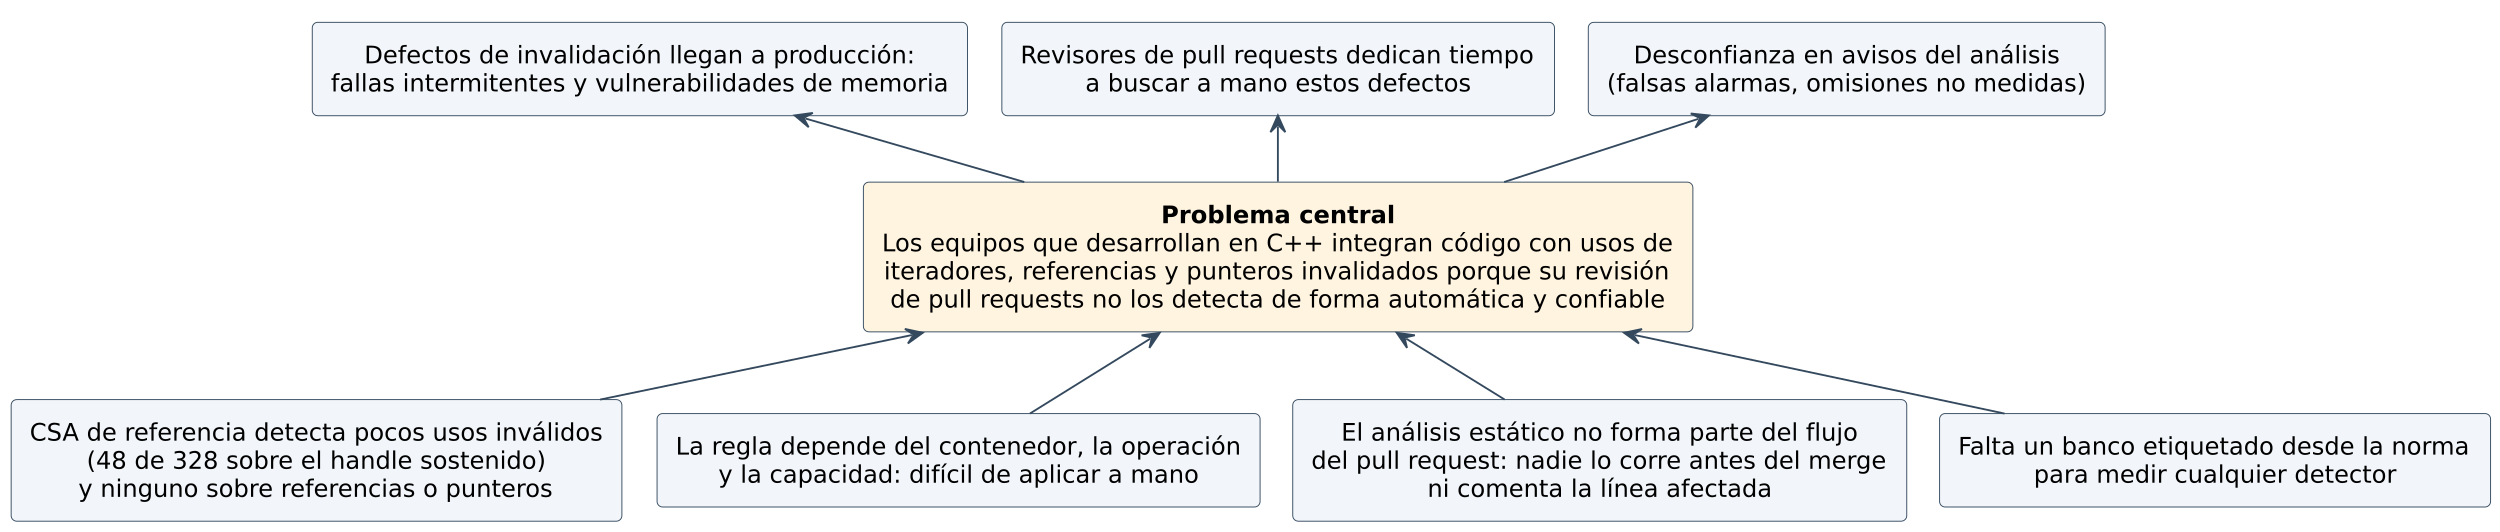
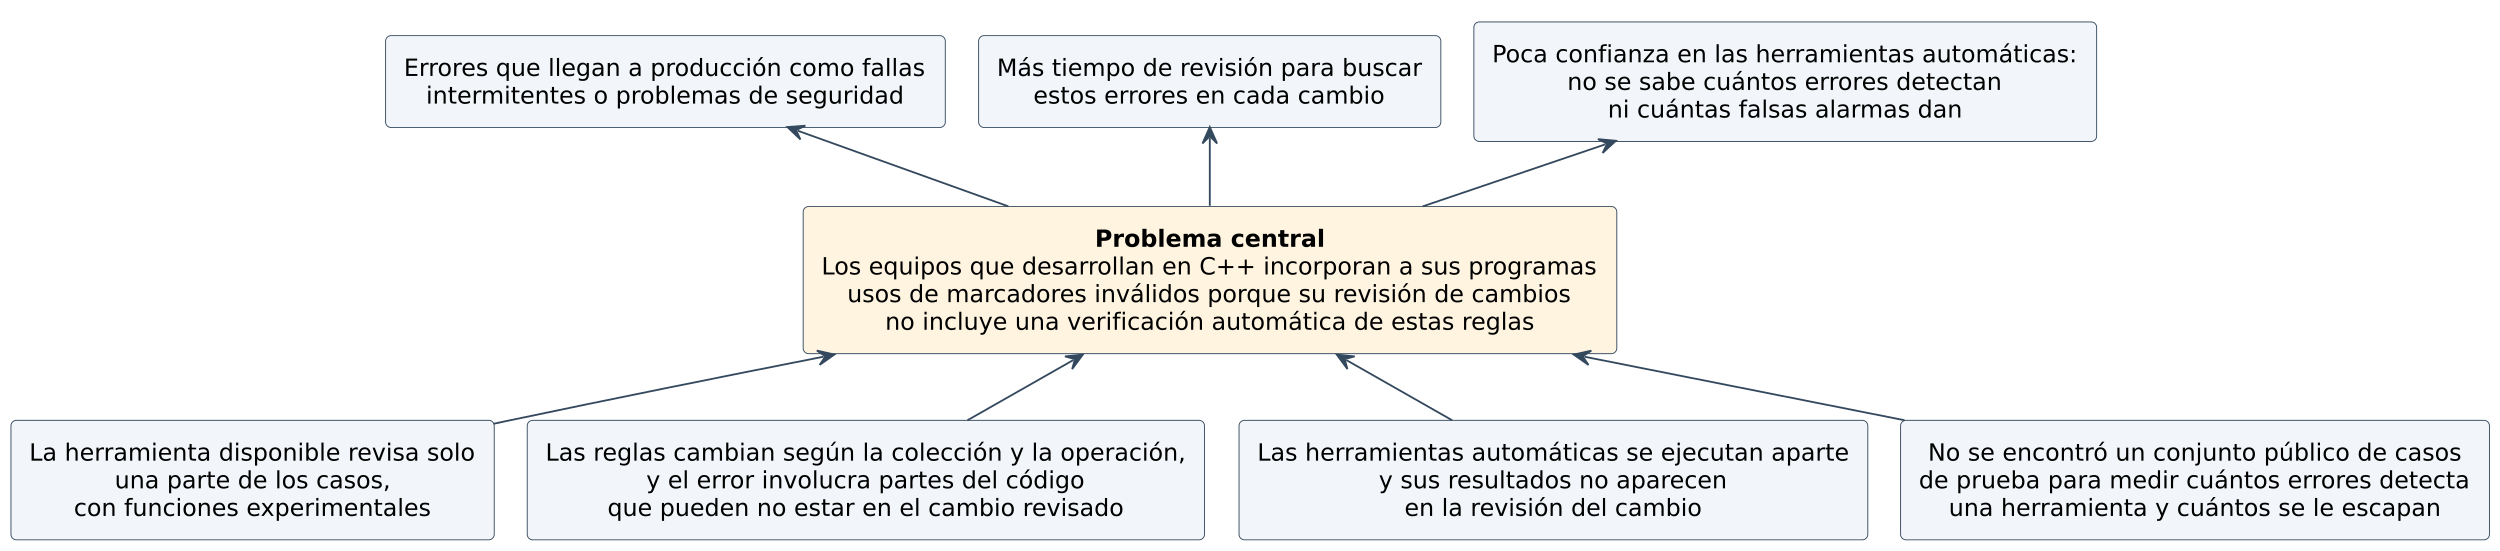
- <svg xmlns="http://www.w3.org/2000/svg" contentStyleType="text/css" height="286px" preserveAspectRatio="none" style="width:1345px;height:286px;background:#FFFFFF;" version="1.1" viewBox="0 0 1345 286" width="1345px" zoomAndPan="magnify">
+ <svg xmlns="http://www.w3.org/2000/svg" contentStyleType="text/css" height="301px" preserveAspectRatio="none" style="width:1368px;height:301px;background:#FFFFFF;" version="1.1" viewBox="0 0 1368 301" width="1368px" zoomAndPan="magnify">
  <defs />
  <g>
    <g id="elem_E1">
-       <rect fill="#F2F6FA" height="50.266" rx="3" ry="3" style="stroke:#34495E;stroke-width:0.5;" width="352.503" x="168" y="12" />
-       <text fill="#000000" font-family="DejaVu Sans" font-size="13" lengthAdjust="spacing" textLength="296.537" x="195.983" y="34.067">Defectos de invalidación llegan a producción:</text>
-       <text fill="#000000" font-family="DejaVu Sans" font-size="13" lengthAdjust="spacing" textLength="332.503" x="178" y="49.2">fallas intermitentes y vulnerabilidades de memoria</text>
+       <rect fill="#F2F6FA" height="50.266" rx="3" ry="3" style="stroke:#34495E;stroke-width:0.5;" width="306.267" x="211" y="19.5" />
+       <text fill="#000000" font-family="DejaVu Sans" font-size="13" lengthAdjust="spacing" textLength="286.267" x="221" y="41.567">Errores que llegan a producción como fallas</text>
+       <text fill="#000000" font-family="DejaVu Sans" font-size="13" lengthAdjust="spacing" textLength="262.006" x="233.13" y="56.7">intermitentes o problemas de seguridad</text>
    </g>
    <g id="elem_E2">
-       <rect fill="#F2F6FA" height="50.266" rx="3" ry="3" style="stroke:#34495E;stroke-width:0.5;" width="297.323" x="539" y="12" />
-       <text fill="#000000" font-family="DejaVu Sans" font-size="13" lengthAdjust="spacing" textLength="277.323" x="549" y="34.067">Revisores de pull requests dedican tiempo</text>
-       <text fill="#000000" font-family="DejaVu Sans" font-size="13" lengthAdjust="spacing" textLength="207.53" x="583.896" y="49.2">a buscar a mano estos defectos</text>
+       <rect fill="#F2F6FA" height="50.266" rx="3" ry="3" style="stroke:#34495E;stroke-width:0.5;" width="252.921" x="535.5" y="19.5" />
+       <text fill="#000000" font-family="DejaVu Sans" font-size="13" lengthAdjust="spacing" textLength="232.921" x="545.5" y="41.567">Más tiempo de revisión para buscar</text>
+       <text fill="#000000" font-family="DejaVu Sans" font-size="13" lengthAdjust="spacing" textLength="193.045" x="565.438" y="56.7">estos errores en cada cambio</text>
    </g>
    <g id="elem_E3">
-       <rect fill="#F2F6FA" height="50.266" rx="3" ry="3" style="stroke:#34495E;stroke-width:0.5;" width="278.051" x="854.5" y="12" />
-       <text fill="#000000" font-family="DejaVu Sans" font-size="13" lengthAdjust="spacing" textLength="229.258" x="878.896" y="34.067">Desconfianza en avisos del análisis</text>
-       <text fill="#000000" font-family="DejaVu Sans" font-size="13" lengthAdjust="spacing" textLength="258.051" x="864.5" y="49.2">(falsas alarmas, omisiones no medidas)</text>
+       <rect fill="#F2F6FA" height="65.398" rx="3" ry="3" style="stroke:#34495E;stroke-width:0.5;" width="340.785" x="806.5" y="12" />
+       <text fill="#000000" font-family="DejaVu Sans" font-size="13" lengthAdjust="spacing" textLength="320.785" x="816.5" y="34.067">Poca confianza en las herramientas automáticas:</text>
+       <text fill="#000000" font-family="DejaVu Sans" font-size="13" lengthAdjust="spacing" textLength="238.583" x="857.601" y="49.2">no se sabe cuántos errores detectan</text>
+       <text fill="#000000" font-family="DejaVu Sans" font-size="13" lengthAdjust="spacing" textLength="194.226" x="879.78" y="64.332">ni cuántas falsas alarmas dan</text>
    </g>
    <g id="elem_P">
-       <rect fill="#FFF4E0" height="80.531" rx="3" ry="3" style="stroke:#34495E;stroke-width:0.5;" width="446.271" x="464.5" y="98" />
-       <text fill="#000000" font-family="DejaVu Sans" font-size="13" font-weight="bold" lengthAdjust="spacing" textLength="125.925" x="624.673" y="120.067">Problema central</text>
-       <text fill="#000000" font-family="DejaVu Sans" font-size="13" lengthAdjust="spacing" textLength="426.271" x="474.5" y="135.2">Los equipos que desarrollan en C++ integran código con usos de</text>
-       <text fill="#000000" font-family="DejaVu Sans" font-size="13" lengthAdjust="spacing" textLength="424.195" x="475.538" y="150.333">iteradores, referencias y punteros invalidados porque su revisión</text>
-       <text fill="#000000" font-family="DejaVu Sans" font-size="13" lengthAdjust="spacing" textLength="417.365" x="478.953" y="165.465">de pull requests no los detecta de forma automática y confiable</text>
+       <rect fill="#FFF4E0" height="80.531" rx="3" ry="3" style="stroke:#34495E;stroke-width:0.5;" width="445.21" x="439.5" y="113" />
+       <text fill="#000000" font-family="DejaVu Sans" font-size="13" font-weight="bold" lengthAdjust="spacing" textLength="125.925" x="599.143" y="135.067">Problema central</text>
+       <text fill="#000000" font-family="DejaVu Sans" font-size="13" lengthAdjust="spacing" textLength="425.21" x="449.5" y="150.2">Los equipos que desarrollan en C++ incorporan a sus programas</text>
+       <text fill="#000000" font-family="DejaVu Sans" font-size="13" lengthAdjust="spacing" textLength="397.065" x="463.573" y="165.333">usos de marcadores inválidos porque su revisión de cambios</text>
+       <text fill="#000000" font-family="DejaVu Sans" font-size="13" lengthAdjust="spacing" textLength="355.519" x="484.346" y="180.465">no incluye una verificación automática de estas reglas</text>
    </g>
    <g id="elem_C1">
-       <rect fill="#F2F6FA" height="65.398" rx="3" ry="3" style="stroke:#34495E;stroke-width:0.5;" width="328.579" x="6" y="215" />
-       <text fill="#000000" font-family="DejaVu Sans" font-size="13" lengthAdjust="spacing" textLength="308.579" x="16" y="237.067">CSA de referencia detecta pocos usos inválidos</text>
-       <text fill="#000000" font-family="DejaVu Sans" font-size="13" lengthAdjust="spacing" textLength="247.432" x="46.574" y="252.2">(48 de 328 sobre el handle sostenido)</text>
-       <text fill="#000000" font-family="DejaVu Sans" font-size="13" lengthAdjust="spacing" textLength="256.299" x="42.14" y="267.332">y ninguno sobre referencias o punteros</text>
+       <rect fill="#F2F6FA" height="65.398" rx="3" ry="3" style="stroke:#34495E;stroke-width:0.5;" width="264.442" x="6" y="230" />
+       <text fill="#000000" font-family="DejaVu Sans" font-size="13" lengthAdjust="spacing" textLength="244.442" x="16" y="252.067">La herramienta disponible revisa solo</text>
+       <text fill="#000000" font-family="DejaVu Sans" font-size="13" lengthAdjust="spacing" textLength="150.966" x="62.738" y="267.2">una parte de los casos,</text>
+       <text fill="#000000" font-family="DejaVu Sans" font-size="13" lengthAdjust="spacing" textLength="195.628" x="40.407" y="282.332">con funciones experimentales</text>
    </g>
    <g id="elem_C2">
-       <rect fill="#F2F6FA" height="50.266" rx="3" ry="3" style="stroke:#34495E;stroke-width:0.5;" width="324.427" x="353.5" y="222.5" />
-       <text fill="#000000" font-family="DejaVu Sans" font-size="13" lengthAdjust="spacing" textLength="304.427" x="363.5" y="244.567">La regla depende del contenedor, la operación</text>
-       <text fill="#000000" font-family="DejaVu Sans" font-size="13" lengthAdjust="spacing" textLength="258.502" x="386.463" y="259.7">y la capacidad: difícil de aplicar a mano</text>
+       <rect fill="#F2F6FA" height="65.398" rx="3" ry="3" style="stroke:#34495E;stroke-width:0.5;" width="370.594" x="288.5" y="230" />
+       <text fill="#000000" font-family="DejaVu Sans" font-size="13" lengthAdjust="spacing" textLength="350.594" x="298.5" y="252.067">Las reglas cambian según la colección y la operación,</text>
+       <text fill="#000000" font-family="DejaVu Sans" font-size="13" lengthAdjust="spacing" textLength="240.354" x="353.62" y="267.2">y el error involucra partes del código</text>
+       <text fill="#000000" font-family="DejaVu Sans" font-size="13" lengthAdjust="spacing" textLength="282.801" x="332.397" y="282.332">que pueden no estar en el cambio revisado</text>
    </g>
    <g id="elem_C3">
-       <rect fill="#F2F6FA" height="65.398" rx="3" ry="3" style="stroke:#34495E;stroke-width:0.5;" width="330.331" x="695.5" y="215" />
-       <text fill="#000000" font-family="DejaVu Sans" font-size="13" lengthAdjust="spacing" textLength="278.161" x="721.585" y="237.067">El análisis estático no forma parte del flujo</text>
-       <text fill="#000000" font-family="DejaVu Sans" font-size="13" lengthAdjust="spacing" textLength="310.331" x="705.5" y="252.2">del pull request: nadie lo corre antes del merge</text>
-       <text fill="#000000" font-family="DejaVu Sans" font-size="13" lengthAdjust="spacing" textLength="185.421" x="767.955" y="267.332">ni comenta la línea afectada</text>
+       <rect fill="#F2F6FA" height="65.398" rx="3" ry="3" style="stroke:#34495E;stroke-width:0.5;" width="344.06" x="678" y="230" />
+       <text fill="#000000" font-family="DejaVu Sans" font-size="13" lengthAdjust="spacing" textLength="324.06" x="688" y="252.067">Las herramientas automáticas se ejecutan aparte</text>
+       <text fill="#000000" font-family="DejaVu Sans" font-size="13" lengthAdjust="spacing" textLength="191.122" x="754.47" y="267.2">y sus resultados no aparecen</text>
+       <text fill="#000000" font-family="DejaVu Sans" font-size="13" lengthAdjust="spacing" textLength="163.027" x="768.517" y="282.332">en la revisión del cambio</text>
    </g>
    <g id="elem_C4">
-       <rect fill="#F2F6FA" height="50.266" rx="3" ry="3" style="stroke:#34495E;stroke-width:0.5;" width="296.434" x="1043.5" y="222.5" />
-       <text fill="#000000" font-family="DejaVu Sans" font-size="13" lengthAdjust="spacing" textLength="276.434" x="1053.5" y="244.567">Falta un banco etiquetado desde la norma</text>
-       <text fill="#000000" font-family="DejaVu Sans" font-size="13" lengthAdjust="spacing" textLength="195.095" x="1094.169" y="259.7">para medir cualquier detector</text>
+       <rect fill="#F2F6FA" height="65.398" rx="3" ry="3" style="stroke:#34495E;stroke-width:0.5;" width="322.225" x="1040" y="230" />
+       <text fill="#000000" font-family="DejaVu Sans" font-size="13" lengthAdjust="spacing" textLength="292.24" x="1054.992" y="252.067">No se encontró un conjunto público de casos</text>
+       <text fill="#000000" font-family="DejaVu Sans" font-size="13" lengthAdjust="spacing" textLength="302.225" x="1050" y="267.2">de prueba para medir cuántos errores detecta</text>
+       <text fill="#000000" font-family="DejaVu Sans" font-size="13" lengthAdjust="spacing" textLength="269.541" x="1066.342" y="282.332">una herramienta y cuántos se le escapan</text>
    </g>
-     <polygon fill="#34495E" points="427.531,62.086,435.06,68.435,432.333,63.479,437.289,60.752,427.531,62.086" style="stroke:#34495E;stroke-width:1.0;" />
-     <path d="M433.293,63.758 C470.369,74.513 509.278,85.8 551.052,97.918 " fill="none" style="stroke:#34495E;stroke-width:1.0;" />
-     <polygon fill="#34495E" points="687.5,62.086,683.5,71.086,687.5,67.086,691.5,71.086,687.5,62.086" style="stroke:#34495E;stroke-width:1.0;" />
-     <path d="M687.5,68.086 C687.5,78.784 687.5,85.662 687.5,97.724 " fill="none" style="stroke:#34495E;stroke-width:1.0;" />
-     <polygon fill="#34495E" points="919.426,62.086,909.63,61.065,914.671,63.632,912.104,68.673,919.426,62.086" style="stroke:#34495E;stroke-width:1.0;" />
-     <path d="M913.72,63.941 C880.644,74.697 846.497,85.8 809.229,97.918 " fill="none" style="stroke:#34495E;stroke-width:1.0;" />
-     <polygon fill="#34495E" points="496.457,179.039,486.833,176.946,491.561,180.052,488.455,184.78,496.457,179.039" style="stroke:#34495E;stroke-width:1.0;" />
-     <path d="M490.582,180.255 C433.34,192.102 377.23,203.714 322.834,214.972 " fill="none" style="stroke:#34495E;stroke-width:1.0;" />
-     <polygon fill="#34495E" points="623.942,179.039,614.187,180.396,619.697,181.68,618.413,187.189,623.942,179.039" style="stroke:#34495E;stroke-width:1.0;" />
-     <path d="M618.848,182.208 C595.402,196.793 574.659,209.698 554.086,222.496 " fill="none" style="stroke:#34495E;stroke-width:1.0;" />
-     <polygon fill="#34495E" points="751.427,179.039,756.977,187.175,755.68,181.669,761.186,180.371,751.427,179.039" style="stroke:#34495E;stroke-width:1.0;" />
-     <path d="M756.53,182.195 C775.684,194.042 791.323,203.714 809.525,214.972 " fill="none" style="stroke:#34495E;stroke-width:1.0;" />
-     <polygon fill="#34495E" points="873.739,179.039,881.712,184.821,878.63,180.077,883.374,176.995,873.739,179.039" style="stroke:#34495E;stroke-width:1.0;" />
-     <path d="M879.608,180.285 C948.309,194.87 1018.152,209.698 1078.434,222.496 " fill="none" style="stroke:#34495E;stroke-width:1.0;" />
+     <polygon fill="#34495E" points="430.877,69.513,437.996,76.319,435.583,71.203,440.699,68.79,430.877,69.513" style="stroke:#34495E;stroke-width:1.0;" />
+     <path d="M436.524,71.54 C472.132,84.326 511.192,98.351 551.774,112.922 " fill="none" style="stroke:#34495E;stroke-width:1.0;" />
+     <polygon fill="#34495E" points="662,69.513,658,78.513,662,74.513,666,78.513,662,69.513" style="stroke:#34495E;stroke-width:1.0;" />
+     <path d="M662,75.513 C662,88.206 662,98.119 662,112.606 " fill="none" style="stroke:#34495E;stroke-width:1.0;" />
+     <polygon fill="#34495E" points="884.193,77.025,874.385,76.132,879.459,78.633,876.958,83.707,884.193,77.025" style="stroke:#34495E;stroke-width:1.0;" />
+     <path d="M878.512,78.955 C845.392,90.205 813.334,101.094 778.476,112.935 " fill="none" style="stroke:#34495E;stroke-width:1.0;" />
+     <polygon fill="#34495E" points="456.579,194.006,446.976,191.821,451.673,194.972,448.522,199.67,456.579,194.006" style="stroke:#34495E;stroke-width:1.0;" />
+     <path d="M450.692,195.165 C393.17,206.496 336.535,217.904 279,230 C276.055,230.619 273.075,231.25 270.072,231.889 " fill="none" style="stroke:#34495E;stroke-width:1.0;" />
+     <polygon fill="#34495E" points="592.53,194.039,582.729,195.014,588.184,196.512,586.687,201.967,592.53,194.039" style="stroke:#34495E;stroke-width:1.0;" />
+     <path d="M587.315,197.007 C566.5,208.854 549.174,218.714 529.394,229.972 " fill="none" style="stroke:#34495E;stroke-width:1.0;" />
+     <polygon fill="#34495E" points="731.47,194.039,737.313,201.967,735.816,196.512,741.271,195.014,731.47,194.039" style="stroke:#34495E;stroke-width:1.0;" />
+     <path d="M736.685,197.007 C757.5,208.854 774.826,218.714 794.606,229.972 " fill="none" style="stroke:#34495E;stroke-width:1.0;" />
+     <polygon fill="#34495E" points="861.172,194.039,869.221,199.715,866.077,195.012,870.779,191.868,861.172,194.039" style="stroke:#34495E;stroke-width:1.0;" />
+     <path d="M867.058,195.207 C926.735,207.054 985.473,218.714 1042.183,229.972 " fill="none" style="stroke:#34495E;stroke-width:1.0;" />
  </g>
</svg>
